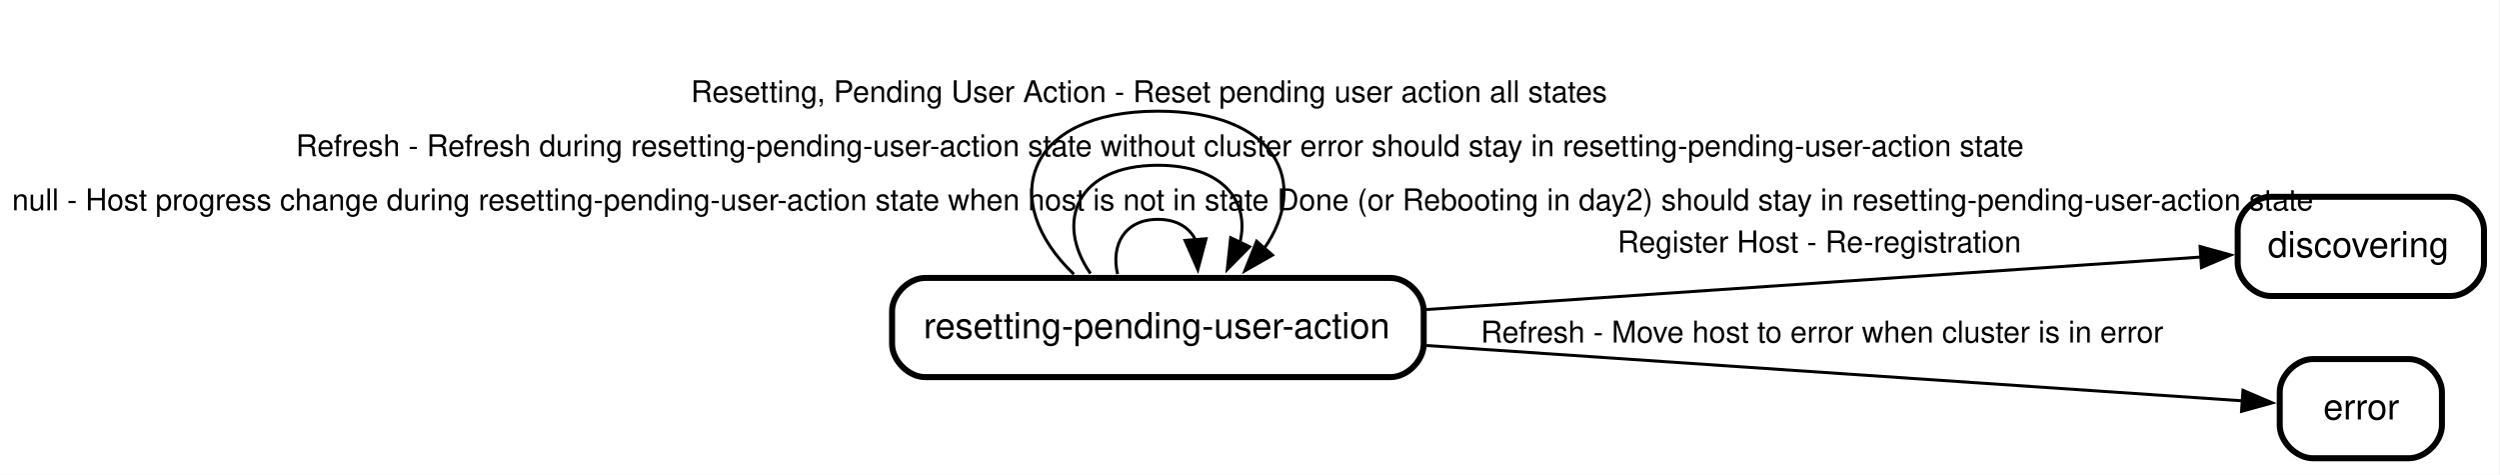
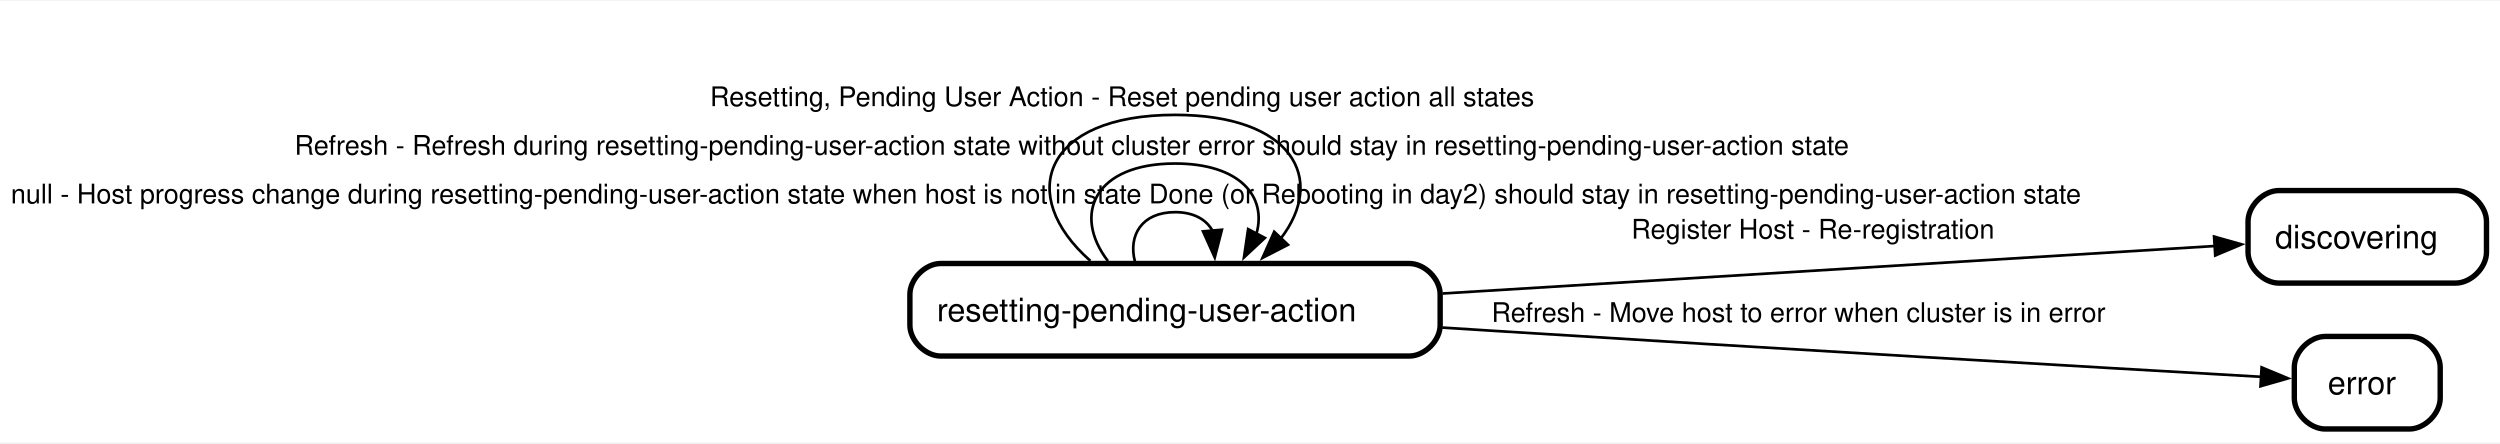
- <svg xmlns="http://www.w3.org/2000/svg" width="832pt" height="158pt" viewBox="0.00 0.00 832.00 158.00">
-   <g id="graph0" class="graph" transform="scale(1 1) rotate(0) translate(4 154)">
-     <polygon fill="white" stroke="none" points="-4,4 -4,-154 828,-154 828,4 -4,4" />
+ <svg xmlns="http://www.w3.org/2000/svg" width="925pt" height="164pt" viewBox="0.00 0.00 925.25 163.50">
+   <g id="graph0" class="graph" transform="scale(1 1) rotate(0) translate(4 159.5)">
+     <polygon fill="white" stroke="none" points="-4,4 -4,-159.5 921.25,-159.5 921.25,4 -4,4" />
    <g id="node1" class="node state regular">
-       <polygon fill="#ffffff" fill-opacity="0.004" stroke="none" stroke-width="2" points="824,-90 740,-90 740,-54 824,-54 824,-90" />
-       <text text-anchor="start" x="751" y="-68.4" font-family="Helvetica,sans-Serif" font-size="12.00">discovering</text>
-       <path fill="none" stroke="black" stroke-width="2" d="M752,-55.5C752,-55.5 812,-55.5 812,-55.5 817.5,-55.5 823,-61 823,-66.5 823,-66.5 823,-77.5 823,-77.5 823,-83 817.5,-88.5 812,-88.5 812,-88.5 752,-88.5 752,-88.5 746.5,-88.5 741,-83 741,-77.5 741,-77.5 741,-66.5 741,-66.5 741,-61 746.5,-55.5 752,-55.5" />
+       <polygon fill="#ffffff" fill-opacity="0.004" stroke="none" stroke-width="2" points="917.25,-90.25 827,-90.25 827,-54 917.25,-54 917.25,-90.25" />
+       <text text-anchor="start" x="838" y="-67.85" font-family="Helvetica,sans-Serif" font-size="12.00">discovering</text>
+       <path fill="none" stroke="black" stroke-width="2" d="M839.42,-55C839.42,-55 904.83,-55 904.83,-55 910.54,-55 916.25,-60.71 916.25,-66.42 916.25,-66.42 916.25,-77.83 916.25,-77.83 916.25,-83.54 910.54,-89.25 904.83,-89.25 904.83,-89.25 839.42,-89.25 839.42,-89.25 833.71,-89.25 828,-83.54 828,-77.83 828,-77.83 828,-66.42 828,-66.42 828,-60.71 833.71,-55 839.42,-55" />
    </g>
    <g id="node2" class="node state regular">
-       <polygon fill="#ffffff" fill-opacity="0.004" stroke="none" stroke-width="2" points="810,-36 754,-36 754,0 810,0 810,-36" />
-       <text text-anchor="start" x="769.5" y="-14.4" font-family="Helvetica,sans-Serif" font-size="12.00">error</text>
-       <path fill="none" stroke="black" stroke-width="2" d="M766,-1.5C766,-1.5 798,-1.5 798,-1.5 803.5,-1.5 809,-7 809,-12.5 809,-12.5 809,-23.5 809,-23.5 809,-29 803.5,-34.5 798,-34.5 798,-34.5 766,-34.5 766,-34.5 760.5,-34.5 755,-29 755,-23.5 755,-23.5 755,-12.5 755,-12.5 755,-7 760.5,-1.5 766,-1.5" />
+       <polygon fill="#ffffff" fill-opacity="0.004" stroke="none" stroke-width="2" points="900.12,-36.25 844.12,-36.25 844.12,0 900.12,0 900.12,-36.25" />
+       <text text-anchor="start" x="857.5" y="-13.85" font-family="Helvetica,sans-Serif" font-size="12.00">error</text>
+       <path fill="none" stroke="black" stroke-width="2" d="M856.54,-1C856.54,-1 887.71,-1 887.71,-1 893.42,-1 899.12,-6.71 899.12,-12.42 899.12,-12.42 899.12,-23.83 899.12,-23.83 899.12,-29.54 893.42,-35.25 887.71,-35.25 887.71,-35.25 856.54,-35.25 856.54,-35.25 850.83,-35.25 845.12,-29.54 845.12,-23.83 845.12,-23.83 845.12,-12.42 845.12,-12.42 845.12,-6.71 850.83,-1 856.54,-1" />
    </g>
    <g id="node3" class="node state regular">
-       <polygon fill="#ffffff" fill-opacity="0.004" stroke="none" stroke-width="2" points="471,-63 292,-63 292,-27 471,-27 471,-63" />
-       <text text-anchor="start" x="303.5" y="-41.4" font-family="Helvetica,sans-Serif" font-size="12.00">resetting-pending-user-action</text>
-       <path fill="none" stroke="black" stroke-width="2" d="M304,-28.5C304,-28.5 459,-28.5 459,-28.5 464.5,-28.5 470,-34 470,-39.5 470,-39.5 470,-50.5 470,-50.5 470,-56 464.5,-61.5 459,-61.5 459,-61.5 304,-61.5 304,-61.5 298.5,-61.5 293,-56 293,-50.5 293,-50.5 293,-39.5 293,-39.5 293,-34 298.5,-28.5 304,-28.5" />
+       <polygon fill="#ffffff" fill-opacity="0.004" stroke="none" stroke-width="2" points="530,-63.25 331.75,-63.25 331.75,-27 530,-27 530,-63.25" />
+       <text text-anchor="start" x="342.75" y="-40.85" font-family="Helvetica,sans-Serif" font-size="12.00">resetting-pending-user-action</text>
+       <path fill="none" stroke="black" stroke-width="2" d="M344.17,-28C344.17,-28 517.58,-28 517.58,-28 523.29,-28 529,-33.71 529,-39.42 529,-39.42 529,-50.83 529,-50.83 529,-56.54 523.29,-62.25 517.58,-62.25 517.58,-62.25 344.17,-62.25 344.17,-62.25 338.46,-62.25 332.75,-56.54 332.75,-50.83 332.75,-50.83 332.75,-39.42 332.75,-39.42 332.75,-33.71 338.46,-28 344.17,-28" />
    </g>
    <g id="edge4" class="edge transition">
-       <path fill="none" stroke="black" d="M470.94,-50.99C550.11,-56.36 663.5,-64.04 728.96,-68.47" />
-       <polygon fill="black" stroke="black" points="728.49,-71.95 738.7,-69.13 728.96,-64.97 728.49,-71.95" />
-       <text text-anchor="start" x="534.5" y="-70" font-family="Helvetica,sans-Serif" font-size="10.00">Register Host - Re-registration   </text>
+       <path fill="none" stroke="black" d="M529.9,-51.15C617.93,-56.56 744,-64.31 815.68,-68.72" />
+       <polygon fill="black" stroke="black" points="815.43,-72.21 825.62,-69.33 815.86,-65.22 815.43,-72.21" />
+       <text text-anchor="start" x="599.75" y="-71.46" font-family="Helvetica,sans-Serif" font-size="10.00">Register Host - Re-registration   </text>
    </g>
    <g id="edge2" class="edge transition">
-       <path fill="none" stroke="black" d="M470.94,-39.01C556.03,-33.24 680.65,-24.8 742.8,-20.59" />
-       <polygon fill="black" stroke="black" points="742.76,-24.1 752.51,-19.93 742.29,-17.11 742.76,-24.1" />
-       <text text-anchor="start" x="489" y="-40" font-family="Helvetica,sans-Serif" font-size="10.00">Refresh - Move host to error when cluster is in error   </text>
+       <path fill="none" stroke="black" d="M529.76,-38.54C535.93,-38.14 542.05,-37.75 548,-37.38 651.06,-30.87 772.64,-23.78 833.07,-20.3" />
+       <polygon fill="black" stroke="black" points="833.02,-23.81 842.8,-19.74 832.62,-16.82 833.02,-23.81" />
+       <text text-anchor="start" x="548" y="-40.62" font-family="Helvetica,sans-Serif" font-size="10.00">Refresh - Move host to error when cluster is in error   </text>
    </g>
    <g id="edge1" class="edge transition">
-       <path fill="none" stroke="black" d="M368.08,-62.78C365.8,-72.31 370.27,-81 381.5,-81 387.82,-81 392,-78.25 394.04,-74.15" />
-       <polygon fill="black" stroke="black" points="397.52,-74.53 394.8,-64.29 390.54,-73.99 397.52,-74.53" />
-       <text text-anchor="start" x="0" y="-84" font-family="Helvetica,sans-Serif" font-size="10.00">null - Host progress change during resetting-pending-user-action state when host is not in state Done (or Rebooting in day2) should stay in resetting-pending-user-action state   </text>
+       <path fill="none" stroke="black" d="M416.04,-62.97C413.52,-72.53 418.46,-81.25 430.88,-81.25 437.86,-81.25 442.48,-78.49 444.73,-74.38" />
+       <polygon fill="black" stroke="black" points="448.22,-74.74 445.58,-64.48 441.24,-74.14 448.22,-74.74" />
+       <text text-anchor="start" x="0" y="-84.5" font-family="Helvetica,sans-Serif" font-size="10.00">null - Host progress change during resetting-pending-user-action state when host is not in state Done (or Rebooting in day2) should stay in resetting-pending-user-action state   </text>
    </g>
    <g id="edge3" class="edge transition">
-       <path fill="none" stroke="black" d="M359.05,-62.98C347.04,-80.2 354.52,-99 381.5,-99 403.21,-99 412.3,-86.83 408.76,-73.1" />
-       <polygon fill="black" stroke="black" points="412.05,-71.88 404.6,-64.35 405.73,-74.88 412.05,-71.88" />
-       <text text-anchor="start" x="94.5" y="-102" font-family="Helvetica,sans-Serif" font-size="10.00">Refresh - Refresh during resetting-pending-user-action state without cluster error should stay in resetting-pending-user-action state   </text>
+       <path fill="none" stroke="black" d="M406.06,-63.14C392.78,-80.41 401.05,-99.25 430.88,-99.25 454.87,-99.25 464.92,-87.05 461.01,-73.29" />
+       <polygon fill="black" stroke="black" points="464.13,-71.72 456.39,-64.49 457.93,-74.97 464.13,-71.72" />
+       <text text-anchor="start" x="105" y="-102.5" font-family="Helvetica,sans-Serif" font-size="10.00">Refresh - Refresh during resetting-pending-user-action state without cluster error should stay in resetting-pending-user-action state   </text>
    </g>
    <g id="edge5" class="edge transition">
-       <path fill="none" stroke="black" d="M353.54,-62.72C327.99,-87.11 337.31,-117 381.5,-117 420.68,-117 432.45,-93.5 416.8,-71.17" />
-       <polygon fill="black" stroke="black" points="419.65,-69.11 410.45,-63.86 414.37,-73.7 419.65,-69.11" />
-       <text text-anchor="start" x="226" y="-120" font-family="Helvetica,sans-Serif" font-size="10.00">Resetting, Pending User Action - Reset pending user action all states   </text>
+       <path fill="none" stroke="black" d="M399.55,-63.23C371.83,-87.61 382.27,-117.25 430.88,-117.25 474.16,-117.25 487.18,-93.74 469.93,-71.38" />
+       <polygon fill="black" stroke="black" points="472.67,-69.18 463.25,-64.33 467.59,-74 472.67,-69.18" />
+       <text text-anchor="start" x="258.75" y="-120.5" font-family="Helvetica,sans-Serif" font-size="10.00">Resetting, Pending User Action - Reset pending user action all states   </text>
    </g>
  </g>
</svg>
